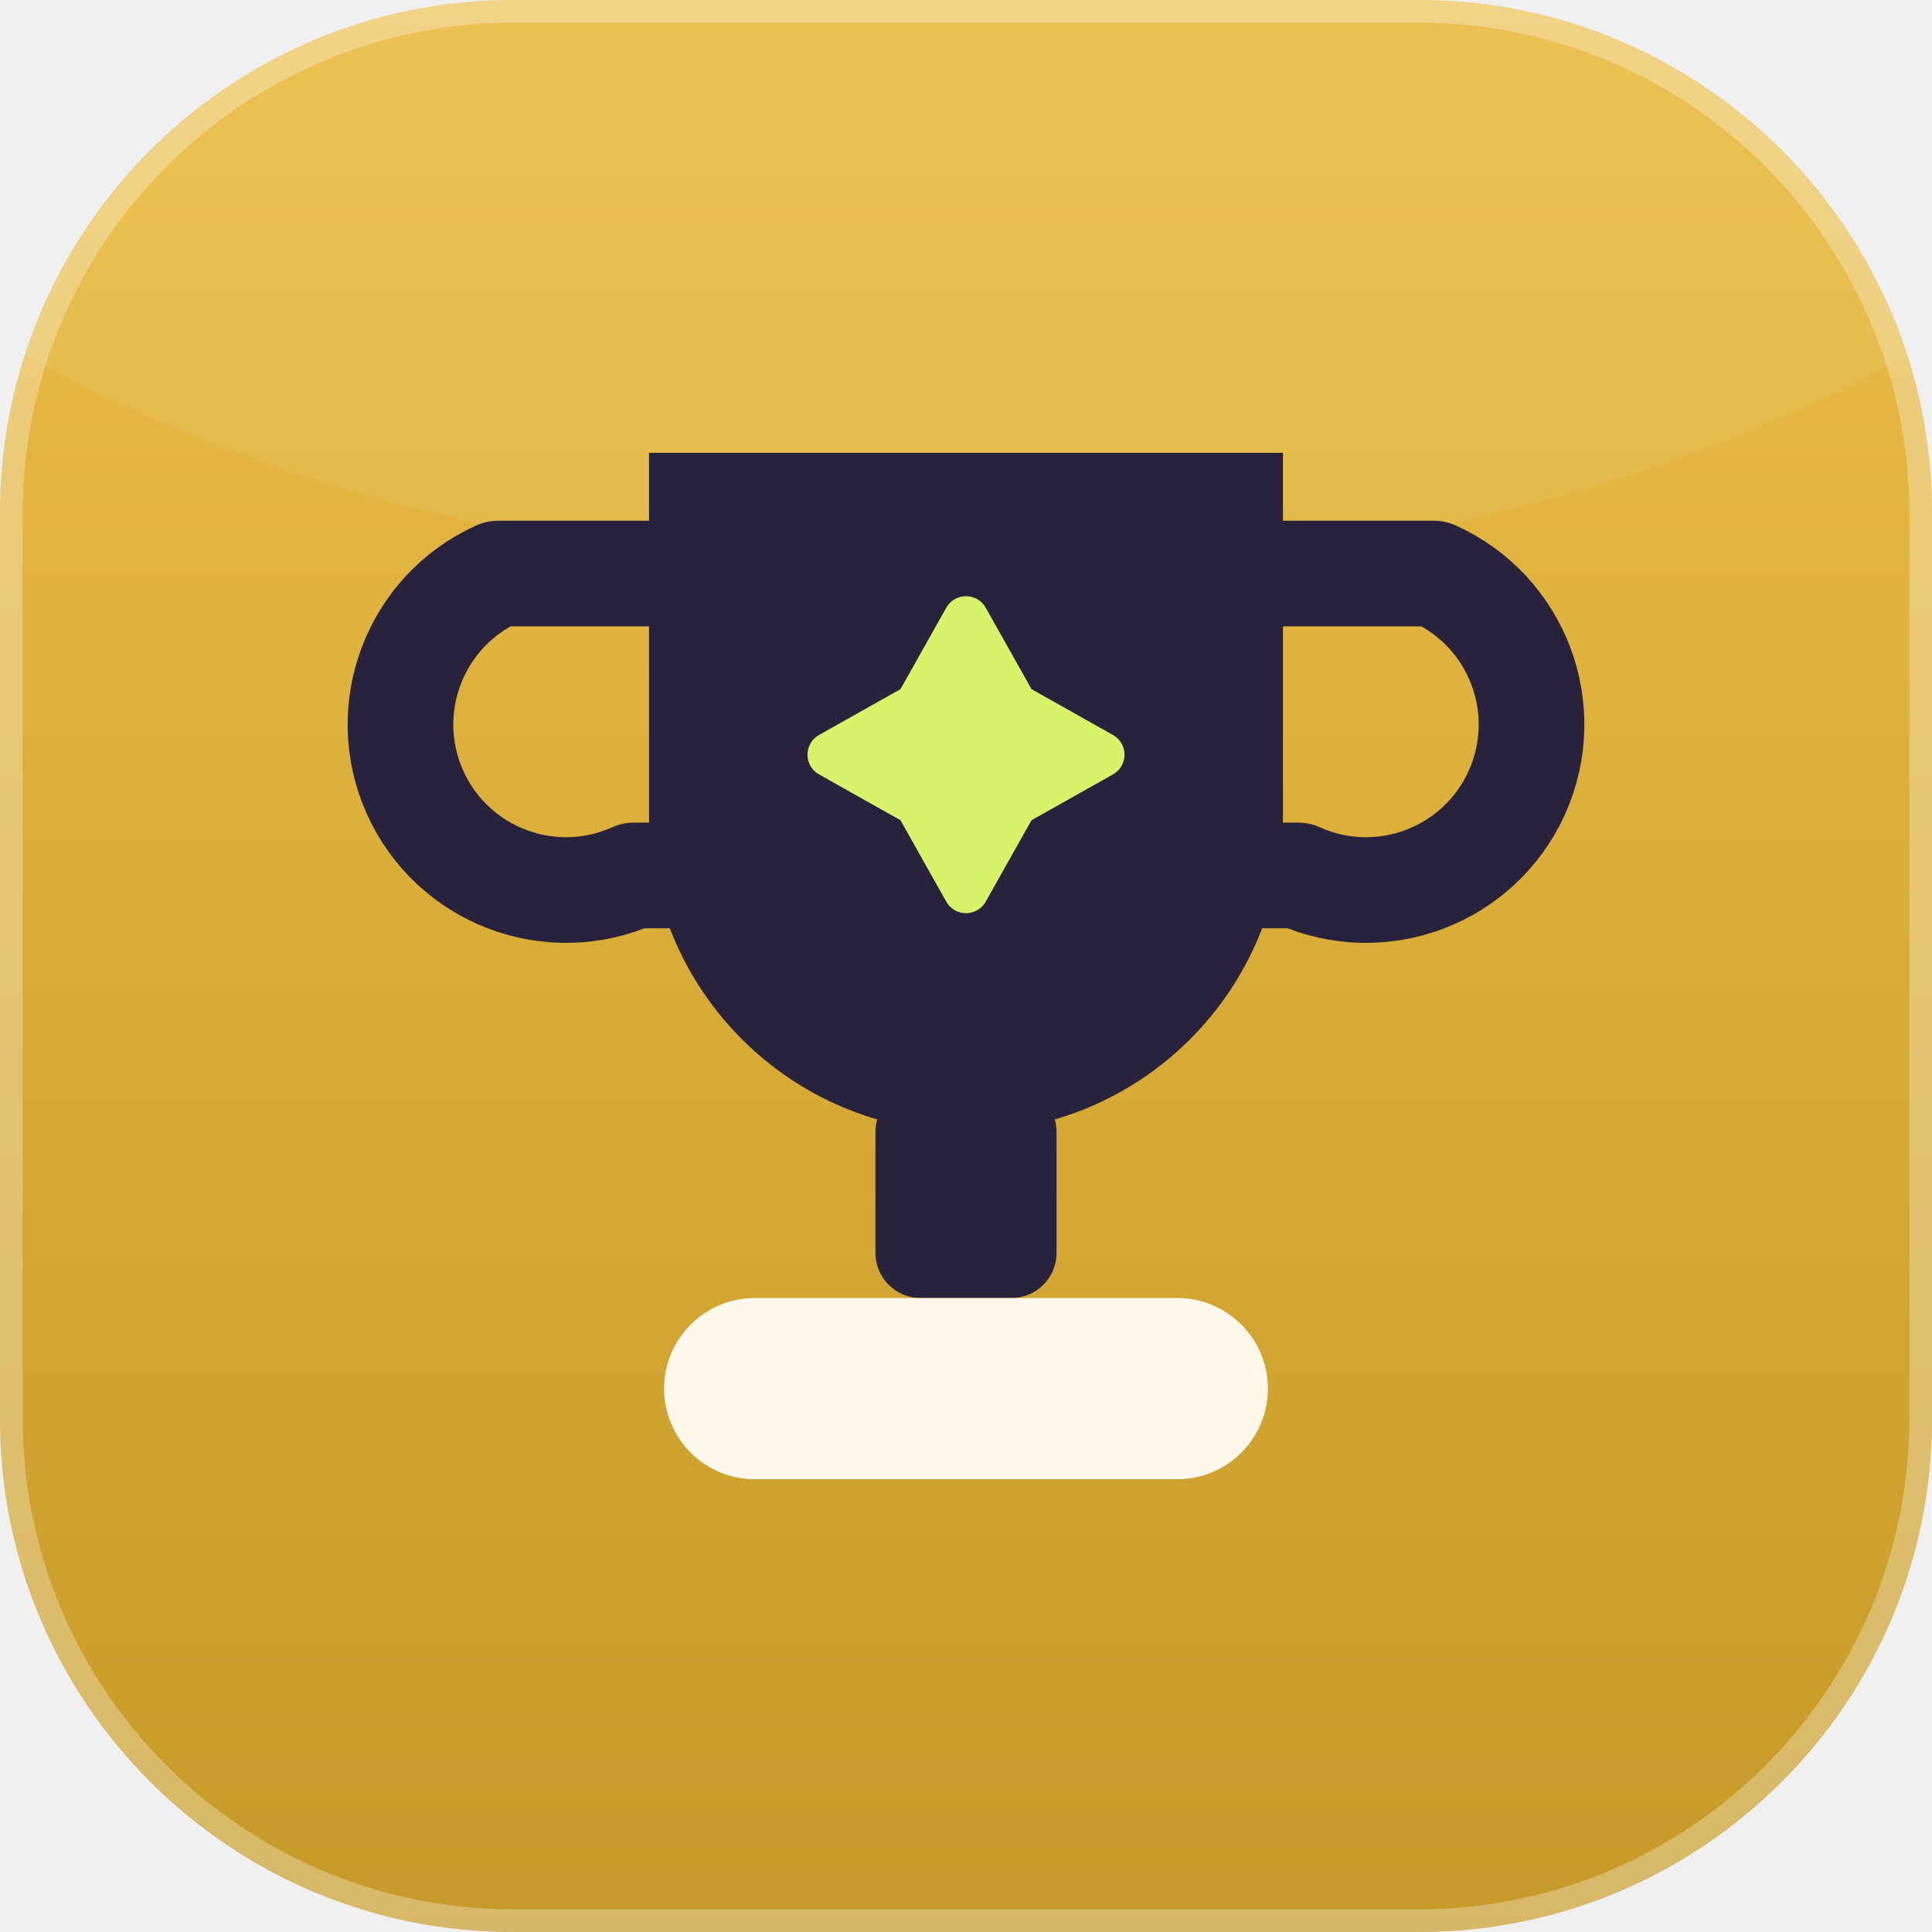
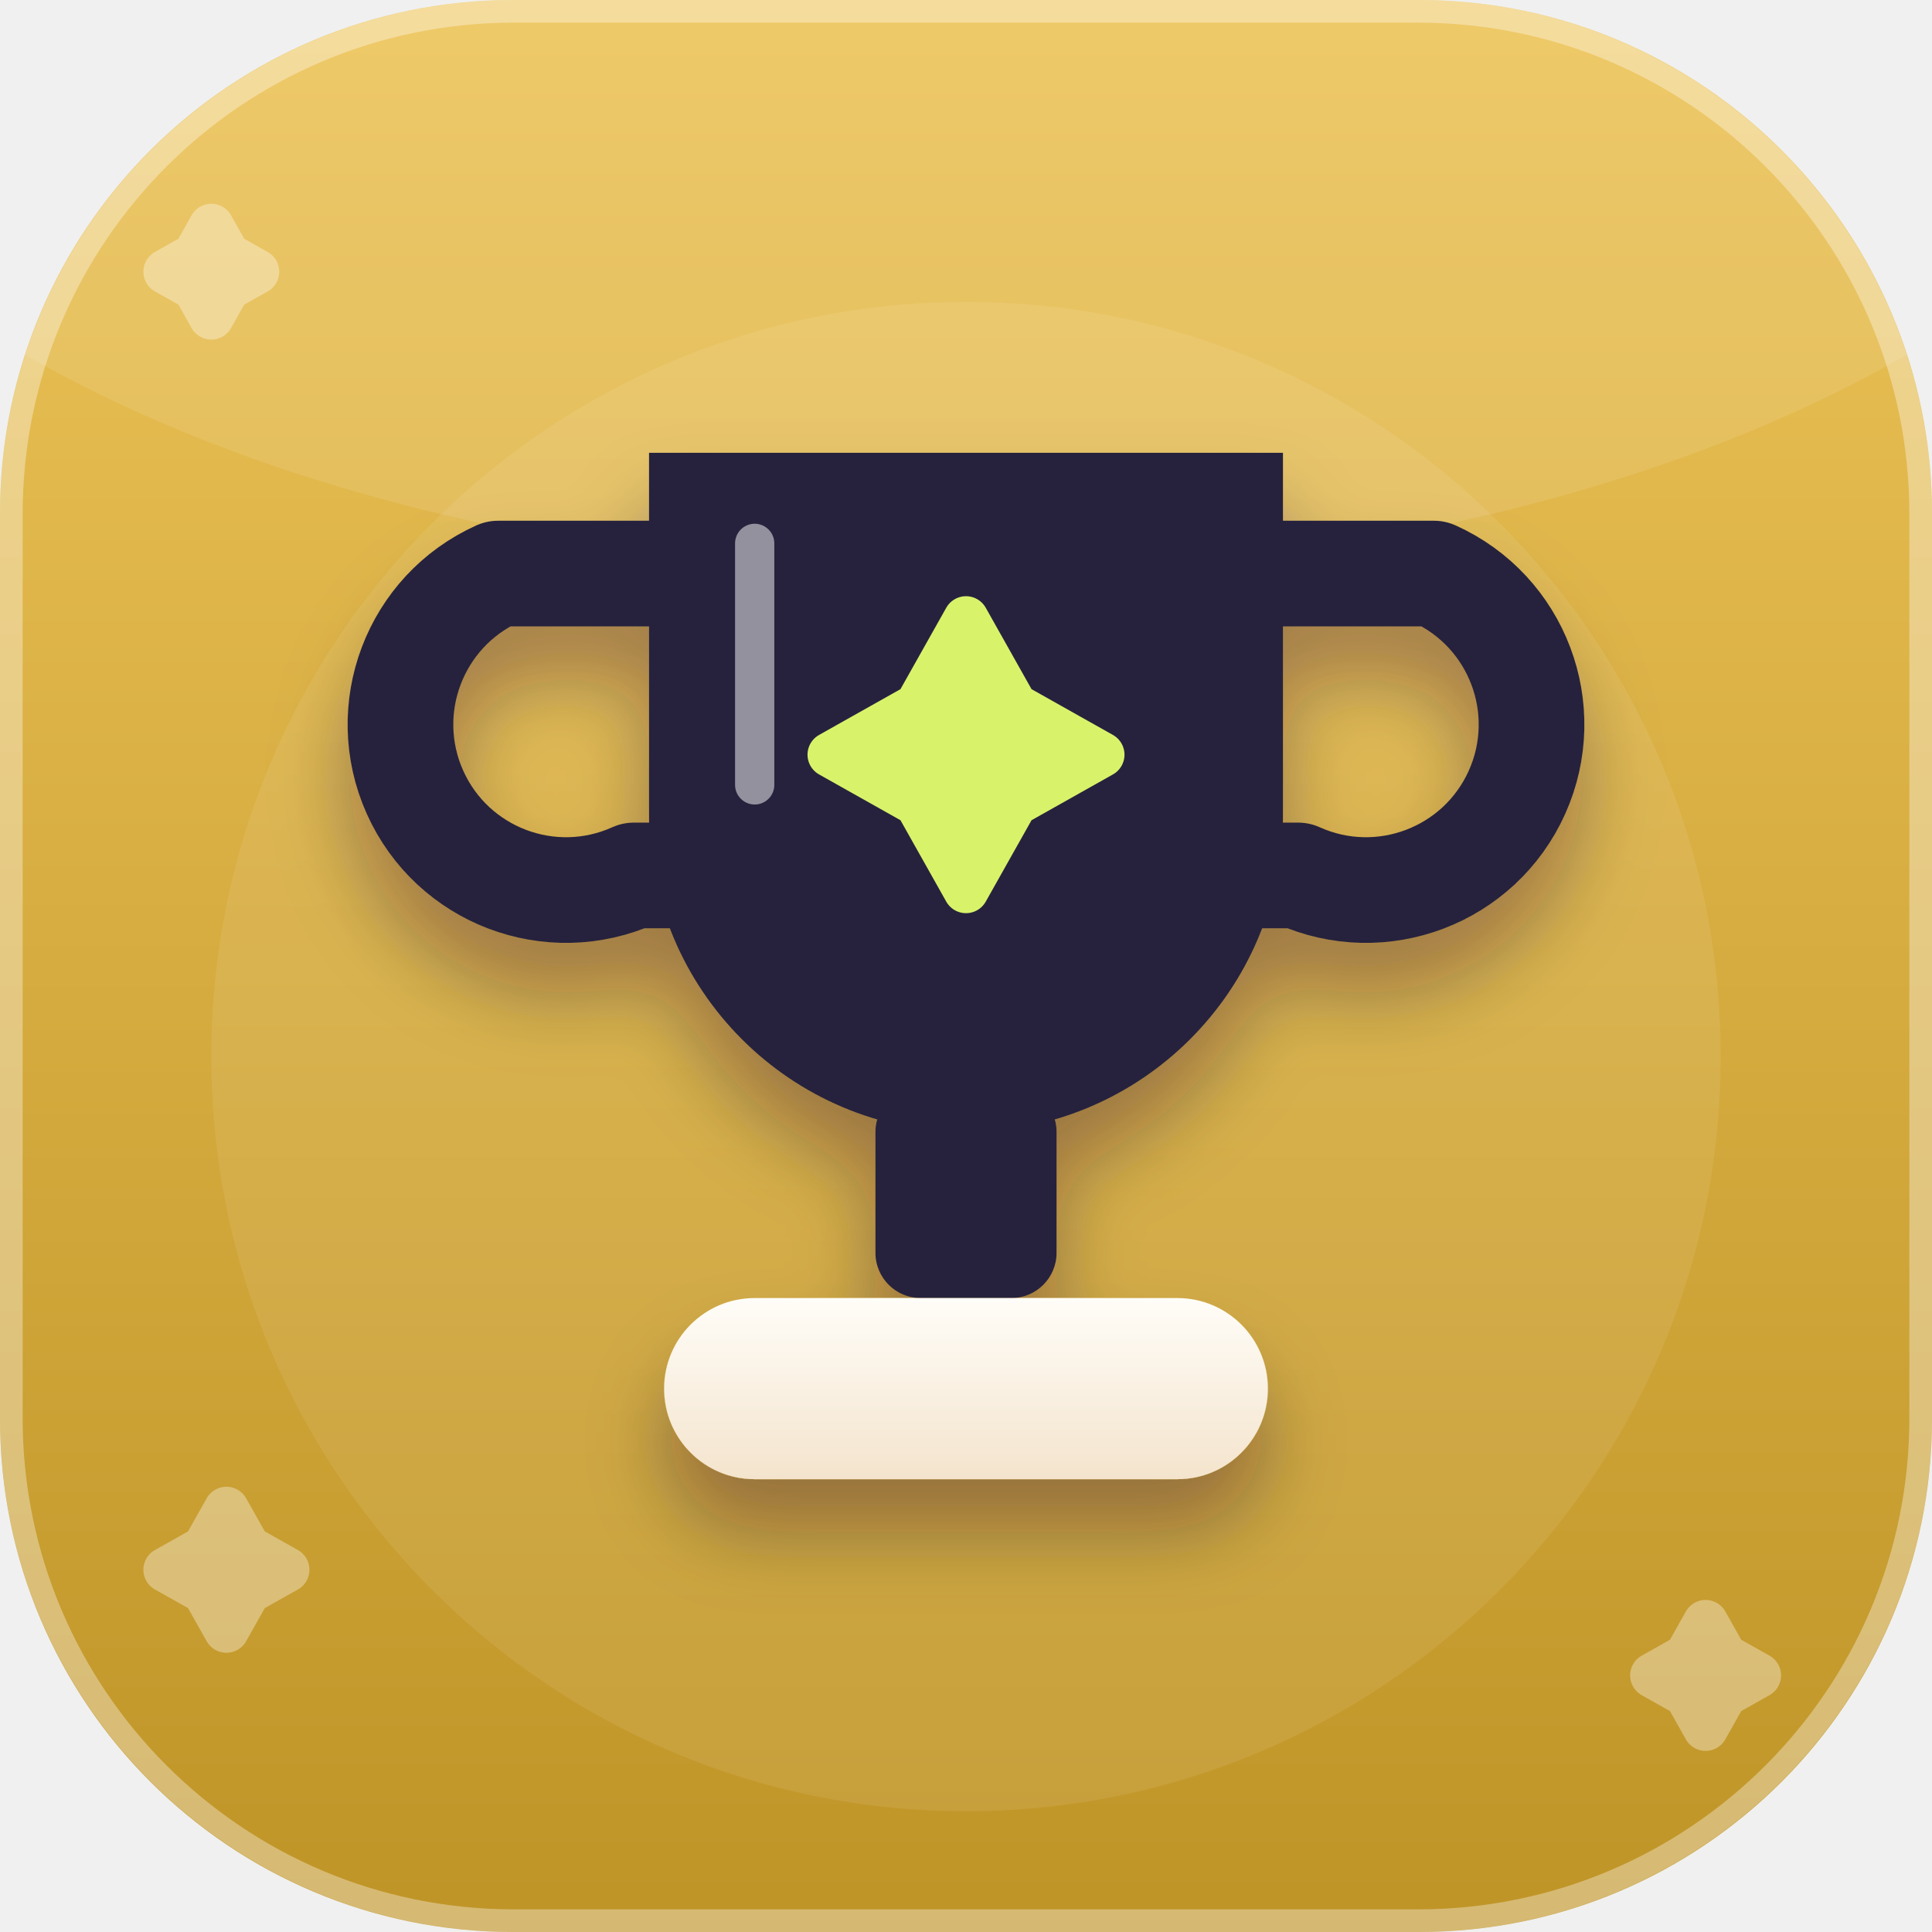
- <svg xmlns="http://www.w3.org/2000/svg" viewBox="0 0 128 128" fill="none">
-   <style>.k{transform-box:fill-box;transform-origin:center}.fl,.pu,.tw,.sl,.lk,.fp,.pr,.bl,.wv,.wb,.gr{transform-box:fill-box;transform-origin:center;animation-duration:4.2s;animation-iteration-count:infinite;animation-timing-function:ease-in-out}.fl{animation-name:fl}.pu{animation-name:pu;animation-duration:2.6s}.tw{animation-name:tw;animation-duration:3s}.sl{animation-name:sl;animation-duration:3.4s}.lk{animation-name:lk;animation-duration:3.6s}.fp{animation-name:fp;animation-duration:5s}.pr{animation-name:pr;animation-duration:2.8s}.bl{animation-name:bl;animation-duration:4.6s}.wv{animation-name:wv;animation-duration:2.4s;transform-origin:0 50%}.wb{animation-name:wb;animation-duration:5s}.gr{animation-name:gr;animation-duration:3.6s;transform-origin:50% 100%}@keyframes fl{50%{transform:translateY(-2.5px)}}@keyframes pu{50%{opacity:.55}}@keyframes tw{50%{transform:scale(1.22) rotate(14deg);opacity:.8}}@keyframes sl{40%,60%{transform:translate(4px,-4px)}}@keyframes lk{35%,65%{transform:translateY(-5px)}}@keyframes fp{40%{transform:scaleX(1)}50%{transform:scaleX(.08)}60%{transform:scaleX(1)}}@keyframes pr{40%,55%{transform:translateY(2.5px)}}@keyframes bl{90%{transform:scaleY(1)}94%{transform:scaleY(.1)}98%{transform:scaleY(1)}}@keyframes wv{50%{transform:skewY(7deg)}}@keyframes wb{25%{transform:rotate(9deg)}75%{transform:rotate(-9deg)}}@keyframes gr{0%,100%{transform:scaleY(1)}50%{transform:scaleY(.84)}}@media(prefers-reduced-motion:reduce){*{animation:none!important}}</style>
+ <svg xmlns="http://www.w3.org/2000/svg" viewBox="0 0 128 128" fill="none" stroke-linecap="round" stroke-linejoin="round">
+   <style>.bo,.tw,.sh{transform-box:fill-box;transform-origin:center;animation:2s cubic-bezier(.34,1.56,.64,1) infinite}.bo{animation-name:bo;animation-duration:2.8s}@keyframes bo{0%,100%{transform:translateY(0) rotate(0)}30%{transform:translateY(-9px) rotate(-4deg)}55%{transform:translateY(0) rotate(0)}65%{transform:scale(1.05,.95)}75%{transform:scale(1)}}.tw{animation-name:tw;animation-duration:2.4s}@keyframes tw{0%,100%{transform:scale(.7) rotate(0);opacity:.75}50%{transform:scale(1.4) rotate(45deg);opacity:1}}.sh{animation-name:sh;animation-duration:6s;animation-timing-function:ease-in-out}@keyframes sh{0%,70%{transform:translateX(0)}100%{transform:translateX(210px)}}@media(prefers-reduced-motion:reduce){*{animation:none!important}}</style>
  <defs>
    <linearGradient id="b-league" x1="0" y1="0" x2="0" y2="1">
-       <stop offset="0" stop-color="#ecbe48" />
-       <stop offset="1" stop-color="#c69a28" />
+       <stop offset="0" stop-color="#edc459" />
+       <stop offset="1" stop-color="#bf9427" />
    </linearGradient>
    <clipPath id="c-league">
      <rect width="128" height="128" rx="34" />
    </clipPath>
+     <linearGradient id="p-league" x1="0" y1="0" x2="0" y2="1">
+       <stop offset="0" stop-color="#fffdf8" />
+       <stop offset="1" stop-color="#f4e4cd" />
+     </linearGradient>
+     <filter id="s-league" x="-20%" y="-20%" width="140%" height="140%">
+       <feDropShadow dx="0" dy="3.5" stdDeviation="2.5" flood-color="#140c28" flood-opacity=".32" />
+     </filter>
  </defs>
  <rect width="128" height="128" rx="34" fill="url(#b-league)" />
  <g clip-path="url(#c-league)">
-     <ellipse cx="64" cy="-6" rx="84" ry="44" fill="#fff" fill-opacity=".07" />
+     <ellipse cx="64" cy="-6" rx="84" ry="44" fill="#fff" fill-opacity=".1" />
+     <circle cx="64" cy="70" r="50" fill="#fff" fill-opacity=".08" />
+     <g opacity=".35">
+       <path d="M15 100L16.44 102.56L19 104L16.44 105.44L15 108L13.56 105.44L11 104L13.56 102.56Z" fill="#fff" stroke="#fff" stroke-width="3" />
+     </g>
+     <g opacity=".35">
+       <path d="M113 107.5L114.26 109.74L116.5 111L114.26 112.26L113 114.5L111.74 112.26L109.5 111L111.74 109.74Z" fill="#fff" stroke="#fff" stroke-width="3" />
+     </g>
+     <g opacity=".35">
+       <path d="M14 15L15.08 16.92L17 18L15.08 19.08L14 21L12.92 19.08L11 18L12.92 16.92Z" fill="#fff" stroke="#fff" stroke-width="3" />
+     </g>
+     <g filter="url(#s-league)">
+       <g class="bo">
+         <path d="M44 38H33a9 9 0 0 0 9 20h5M84 38h11a9 9 0 0 1-9 20h-5" stroke="#28223d" stroke-width="7" fill="none" />
+         <path d="M43 30H85V54a21 21 0 0 1-42 0Z" fill="#28223d" />
+         <path d="M50 36V52" stroke="#fff" stroke-opacity=".5" stroke-width="2.6" fill="none" />
+         <rect x="58" y="72" width="12" height="14" rx="3" fill="#28223d" />
+         <rect x="44" y="86" width="40" height="12" rx="6" fill="url(#p-league)" />
+         <g class="tw">
+           <path d="M64 41L67.24 46.76L73 50L67.24 53.24L64 59L60.76 53.24L55 50L60.76 46.76Z" fill="#d8f36a" stroke="#d8f36a" stroke-width="3" />
+         </g>
+       </g>
+     </g>
+     <g class="sh" style="animation-delay:11.9s">
+       <path d="M-34 -8H-14L-54 136H-74Z" fill="#fff" fill-opacity=".22" />
+     </g>
  </g>
-   <g class="fl">
-     <path d="M44 38H33a9 9 0 0 0 9 20h5M84 38h11a9 9 0 0 1-9 20h-5" stroke="#28223d" stroke-width="7" stroke-linecap="round" stroke-linejoin="round" fill="none" />
-     <path d="M43 30H85V54a21 21 0 0 1-42 0Z" fill="#28223d" />
-     <rect x="58" y="72" width="12" height="14" rx="3" fill="#28223d" />
-     <rect x="44" y="86" width="40" height="12" rx="6" fill="#fff8ed" />
-   </g>
-   <path class="tw" d="M64 41L67.24 46.76L73 50L67.24 53.24L64 59L60.76 53.24L55 50L60.76 46.76Z" fill="#d8f36a" stroke="#d8f36a" stroke-width="3" stroke-linejoin="round" />
-   <rect x=".75" y=".75" width="126.5" height="126.5" rx="33.3" stroke="#fff" stroke-opacity=".3" stroke-width="1.5" />
+   <rect x=".75" y=".75" width="126.5" height="126.5" rx="33.3" stroke="#fff" stroke-opacity=".35" stroke-width="1.5" />
</svg>
